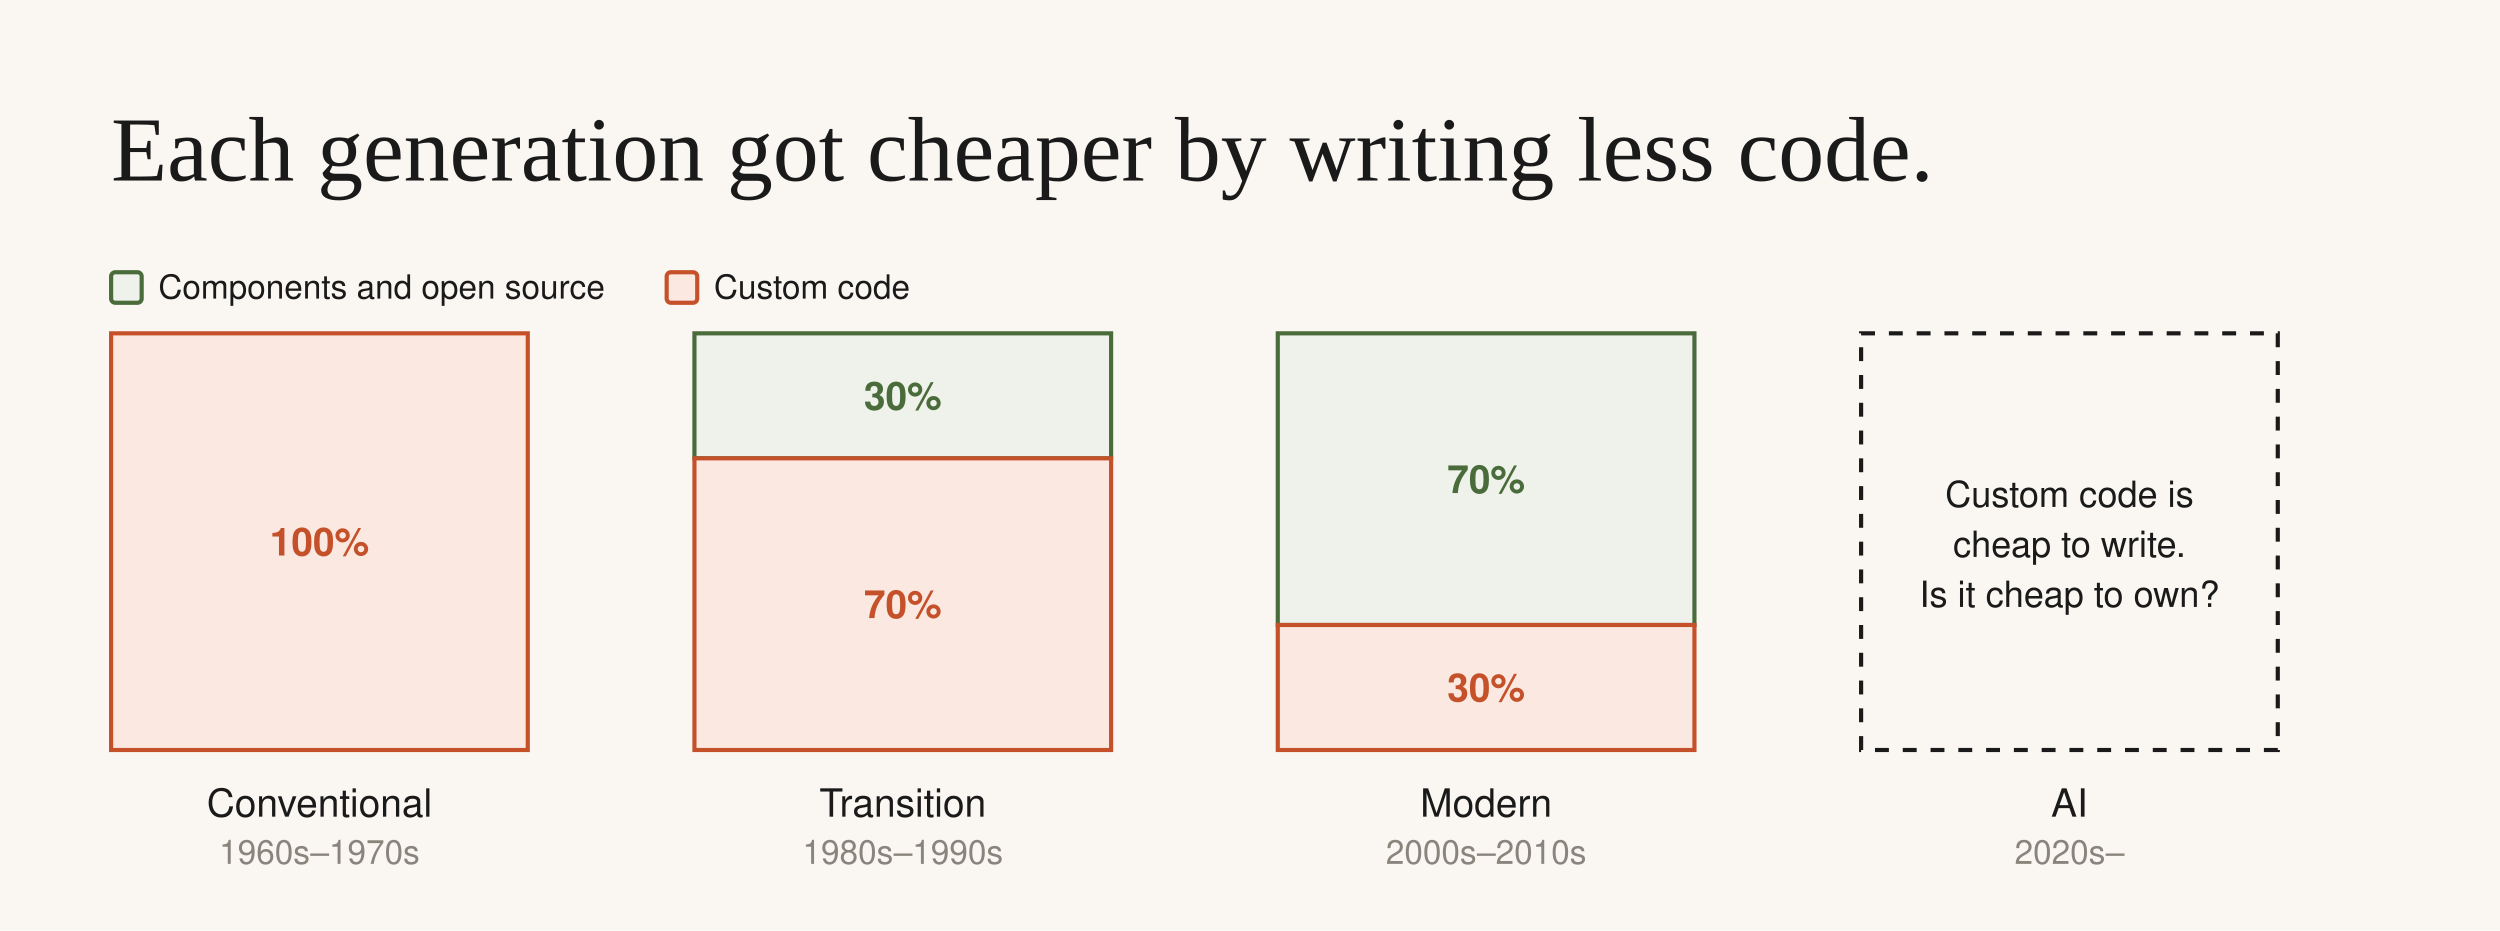
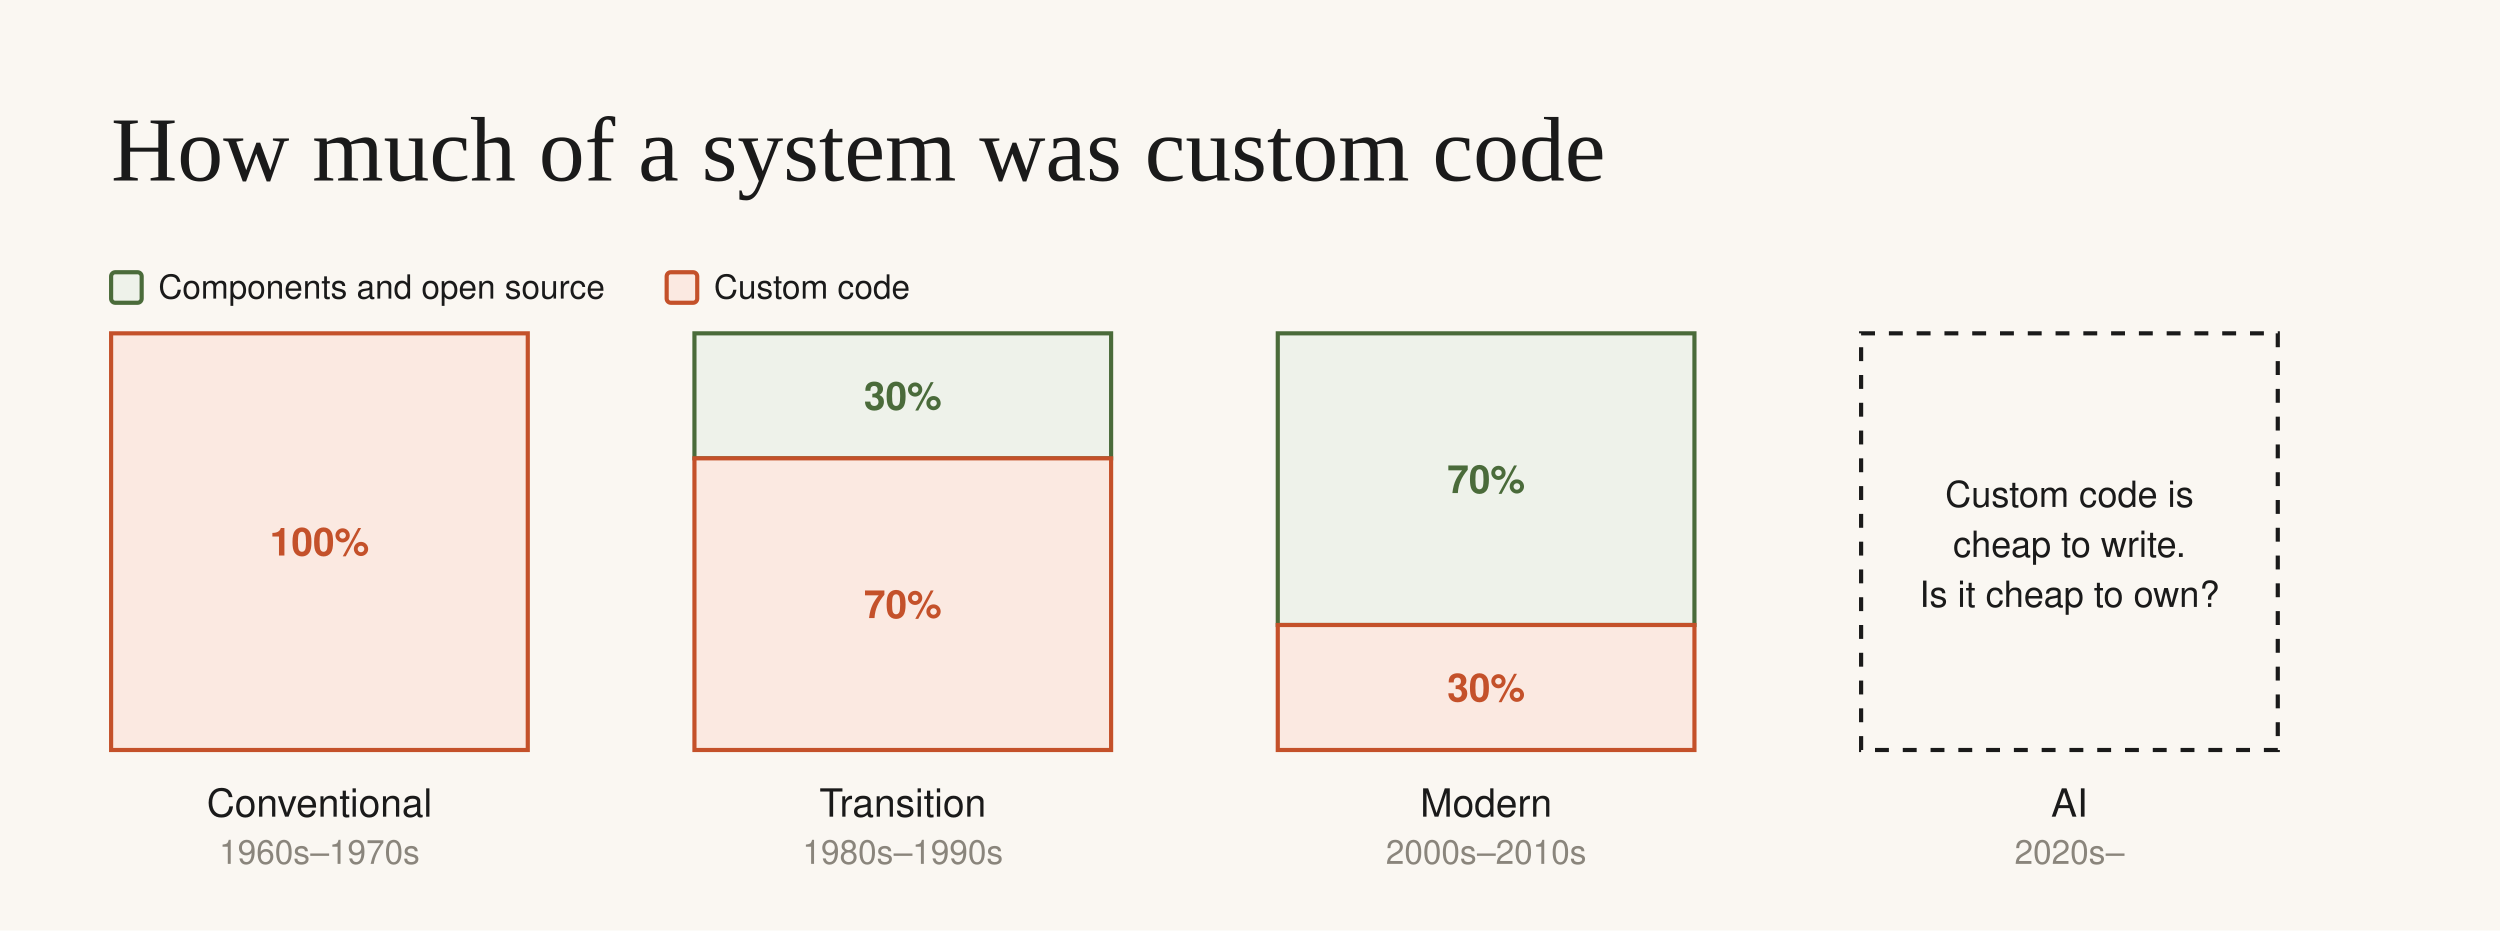
<svg xmlns="http://www.w3.org/2000/svg" viewBox="0 0 1800 670" width="1800" height="670">
  <defs>
    <marker id="a-g" viewBox="0 0 10 10" refX="8" refY="5" markerWidth="7" markerHeight="7" orient="auto-start-reverse">
      <path d="M0 0 L10 5 L0 10 z" fill="#4a6b3a" />
    </marker>
    <marker id="a-r" viewBox="0 0 10 10" refX="8" refY="5" markerWidth="7" markerHeight="7" orient="auto-start-reverse">
      <path d="M0 0 L10 5 L0 10 z" fill="#c4512a" />
    </marker>
    <marker id="a-k" viewBox="0 0 10 10" refX="8" refY="5" markerWidth="7" markerHeight="7" orient="auto-start-reverse">
      <path d="M0 0 L10 5 L0 10 z" fill="#8a857c" />
    </marker>
  </defs>
  <rect width="1800" height="670" fill="#faf7f2" />
-   <text x="80" y="130" font-family="Georgia, 'Times New Roman', serif" font-size="66" fill="#1a1a1a">Each generation got cheaper by writing less code.</text>
+   <text x="80" y="130" font-family="Georgia, 'Times New Roman', serif" font-size="66" fill="#1a1a1a">How much of a system was custom code</text>
  <g font-family="'Helvetica Neue', Helvetica, Arial, sans-serif">
    <rect x="80" y="196" width="22" height="22" rx="3" fill="#eef2ea" stroke="#4a6b3a" stroke-width="3" />
    <text x="114" y="215" font-size="24" fill="#1a1a1a" text-anchor="start" font-weight="400" letter-spacing="0">Components and open source</text>
    <rect x="480" y="196" width="22" height="22" rx="3" fill="#fbe9e1" stroke="#c4512a" stroke-width="3" />
    <text x="514" y="215" font-size="24" fill="#1a1a1a" text-anchor="start" font-weight="400" letter-spacing="0">Custom code</text>
    <rect x="80" y="240.0" width="300" height="300.0" fill="#fbe9e1" stroke="#c4512a" stroke-width="3" />
    <text x="230" y="400.0" font-size="28" fill="#c4512a" text-anchor="middle" font-weight="700" letter-spacing="0">100%</text>
    <text x="230" y="588" font-size="28" fill="#1a1a1a" text-anchor="middle" font-weight="400" letter-spacing="0">Conventional</text>
    <text x="230" y="622" font-size="24" fill="#8a857c" text-anchor="middle" font-weight="400" letter-spacing="0">1960s–1970s</text>
    <rect x="500" y="240" width="300" height="90.0" fill="#eef2ea" stroke="#4a6b3a" stroke-width="3" />
    <text x="650" y="295.0" font-size="28" fill="#4a6b3a" text-anchor="middle" font-weight="700" letter-spacing="0">30%</text>
    <rect x="500" y="330.0" width="300" height="210.0" fill="#fbe9e1" stroke="#c4512a" stroke-width="3" />
    <text x="650" y="445.0" font-size="28" fill="#c4512a" text-anchor="middle" font-weight="700" letter-spacing="0">70%</text>
    <text x="650" y="588" font-size="28" fill="#1a1a1a" text-anchor="middle" font-weight="400" letter-spacing="0">Transition</text>
    <text x="650" y="622" font-size="24" fill="#8a857c" text-anchor="middle" font-weight="400" letter-spacing="0">1980s–1990s</text>
    <rect x="920" y="240" width="300" height="210.0" fill="#eef2ea" stroke="#4a6b3a" stroke-width="3" />
    <text x="1070" y="355.0" font-size="28" fill="#4a6b3a" text-anchor="middle" font-weight="700" letter-spacing="0">70%</text>
    <rect x="920" y="450.0" width="300" height="90.0" fill="#fbe9e1" stroke="#c4512a" stroke-width="3" />
    <text x="1070" y="505.0" font-size="28" fill="#c4512a" text-anchor="middle" font-weight="700" letter-spacing="0">30%</text>
    <text x="1070" y="588" font-size="28" fill="#1a1a1a" text-anchor="middle" font-weight="400" letter-spacing="0">Modern</text>
    <text x="1070" y="622" font-size="24" fill="#8a857c" text-anchor="middle" font-weight="400" letter-spacing="0">2000s–2010s</text>
    <rect x="1340" y="240" width="300" height="300" fill="none" stroke="#1a1a1a" stroke-width="3" stroke-dasharray="10 10" />
    <text x="1490" y="365" font-size="26" fill="#1a1a1a" text-anchor="middle" font-weight="400" letter-spacing="0">Custom code is</text>
    <text x="1490" y="401" font-size="26" fill="#1a1a1a" text-anchor="middle" font-weight="400" letter-spacing="0">cheap to write.</text>
    <text x="1490" y="437" font-size="26" fill="#1a1a1a" text-anchor="middle" font-weight="400" letter-spacing="0">Is it cheap to own?</text>
    <text x="1490" y="588" font-size="28" fill="#1a1a1a" text-anchor="middle" font-weight="400" letter-spacing="0">AI</text>
    <text x="1490" y="622" font-size="24" fill="#8a857c" text-anchor="middle" font-weight="400" letter-spacing="0">2020s–</text>
  </g>
</svg>
